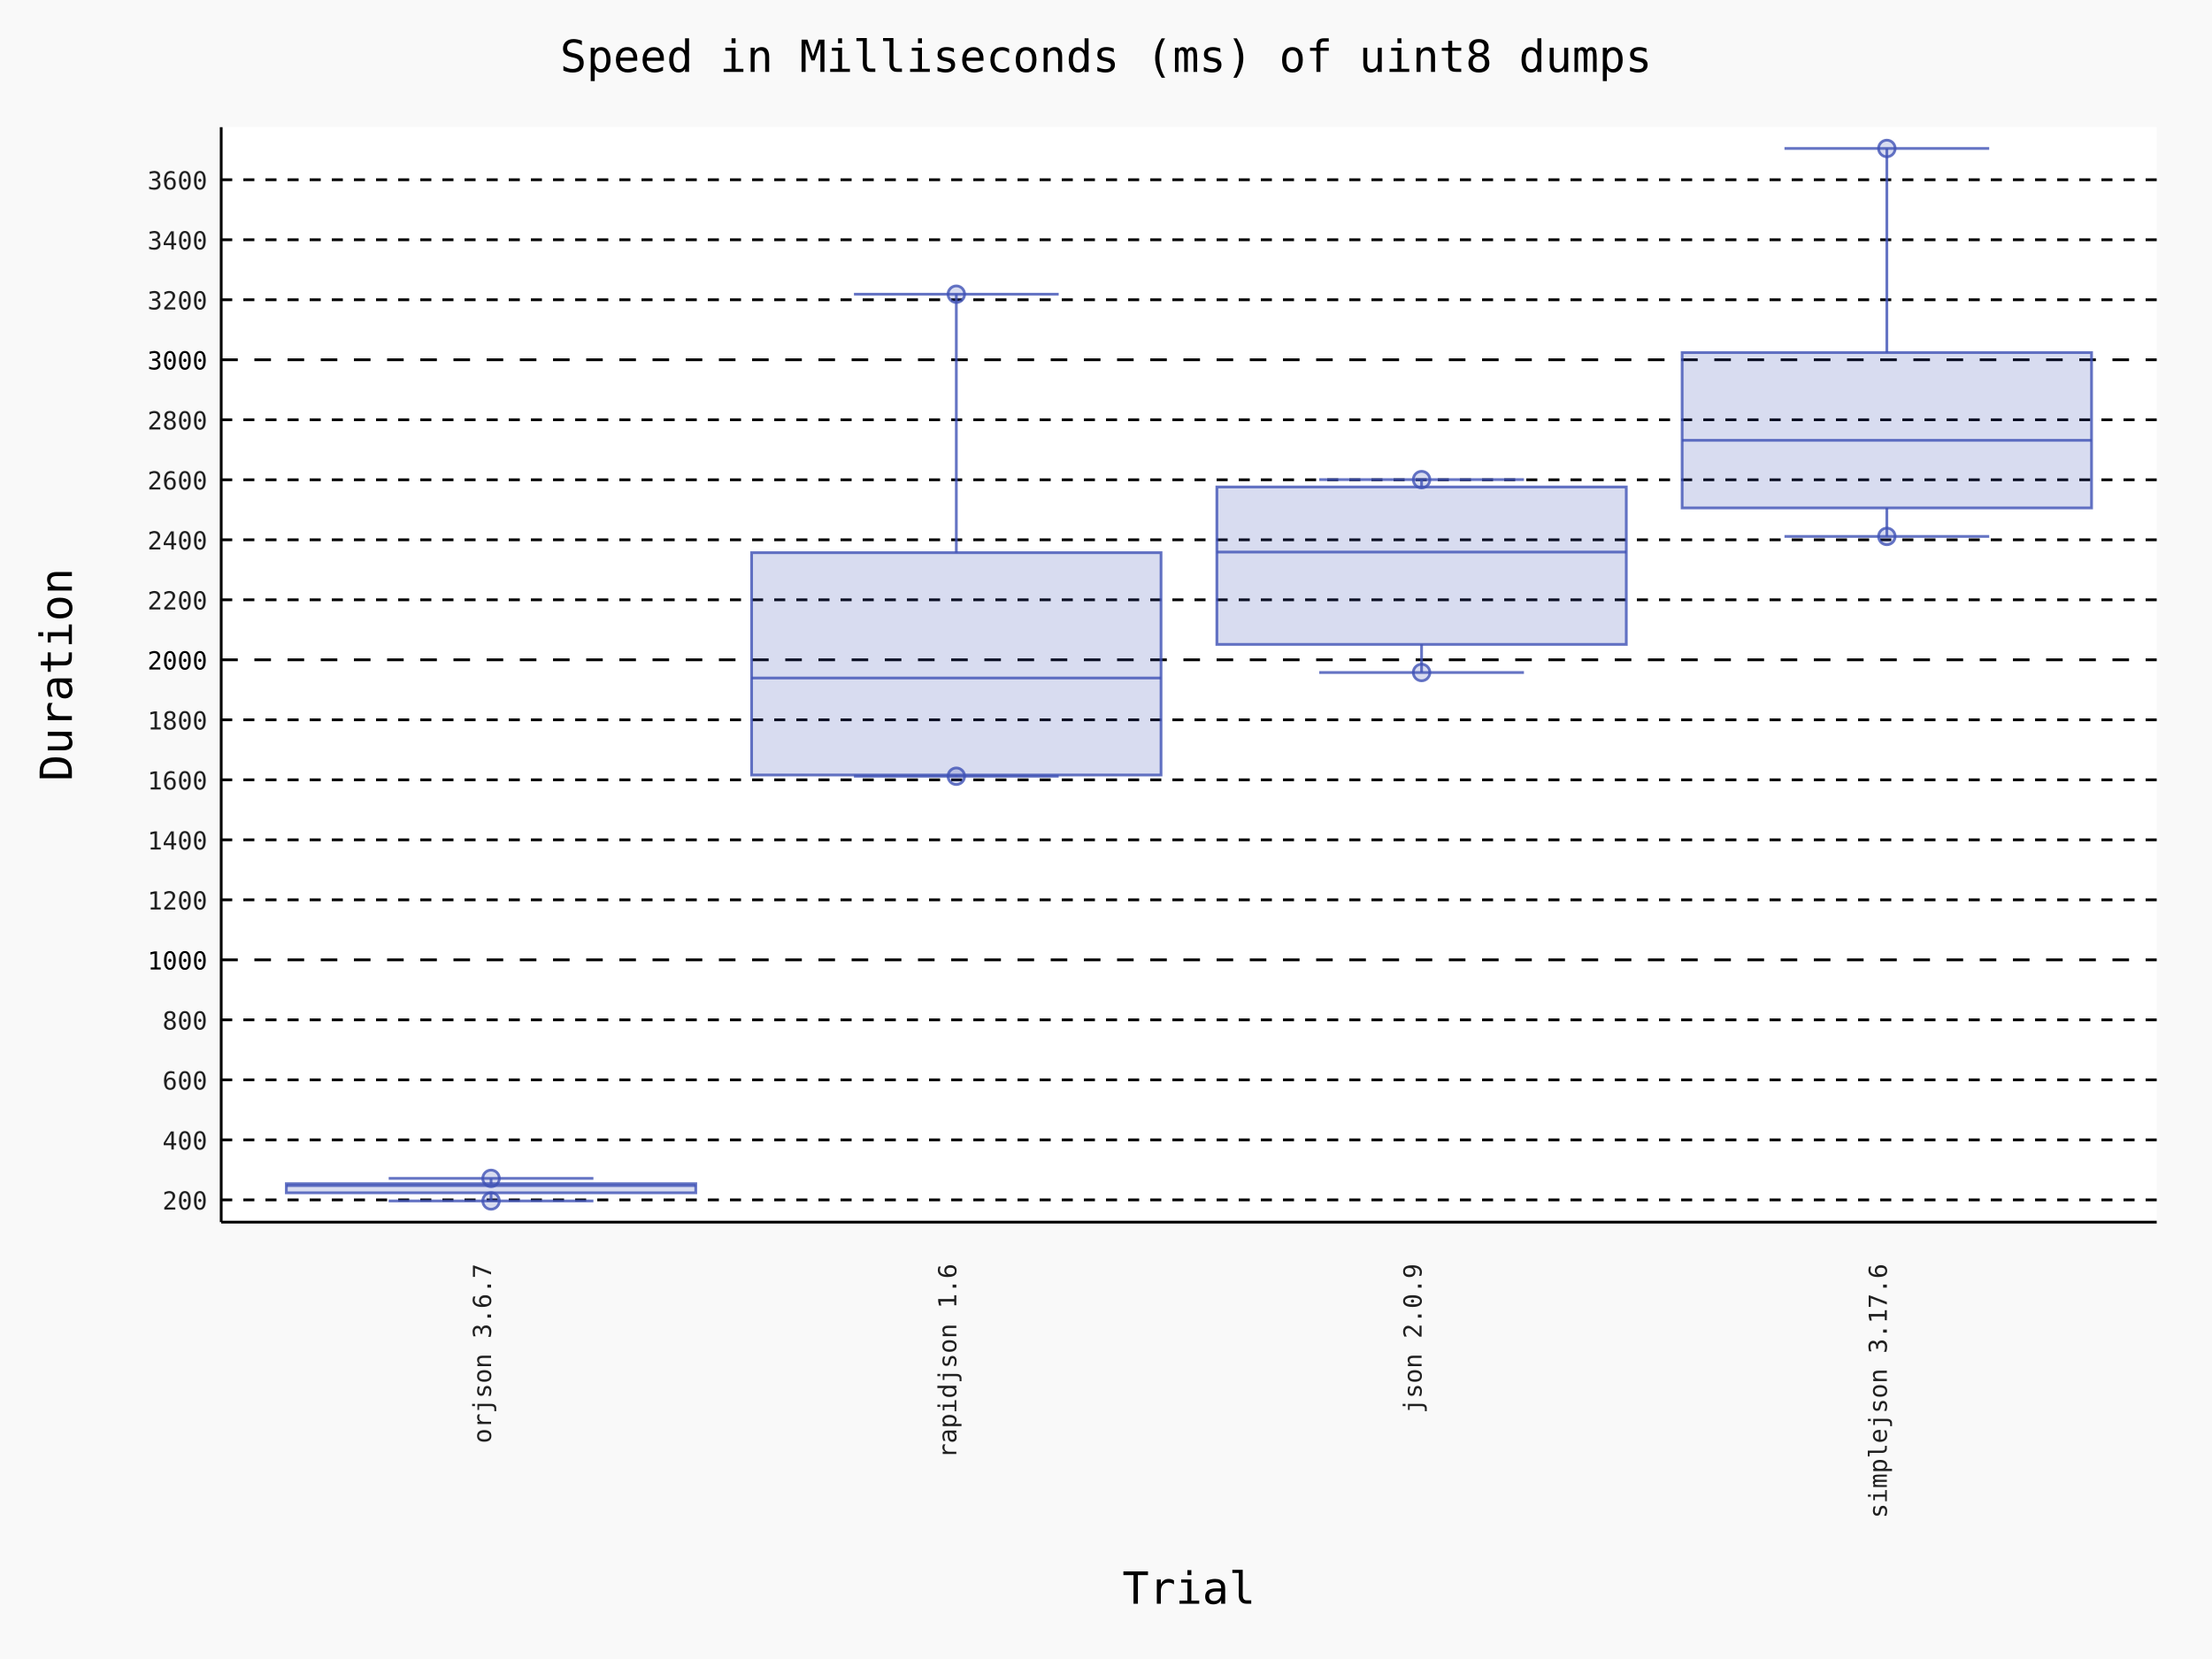
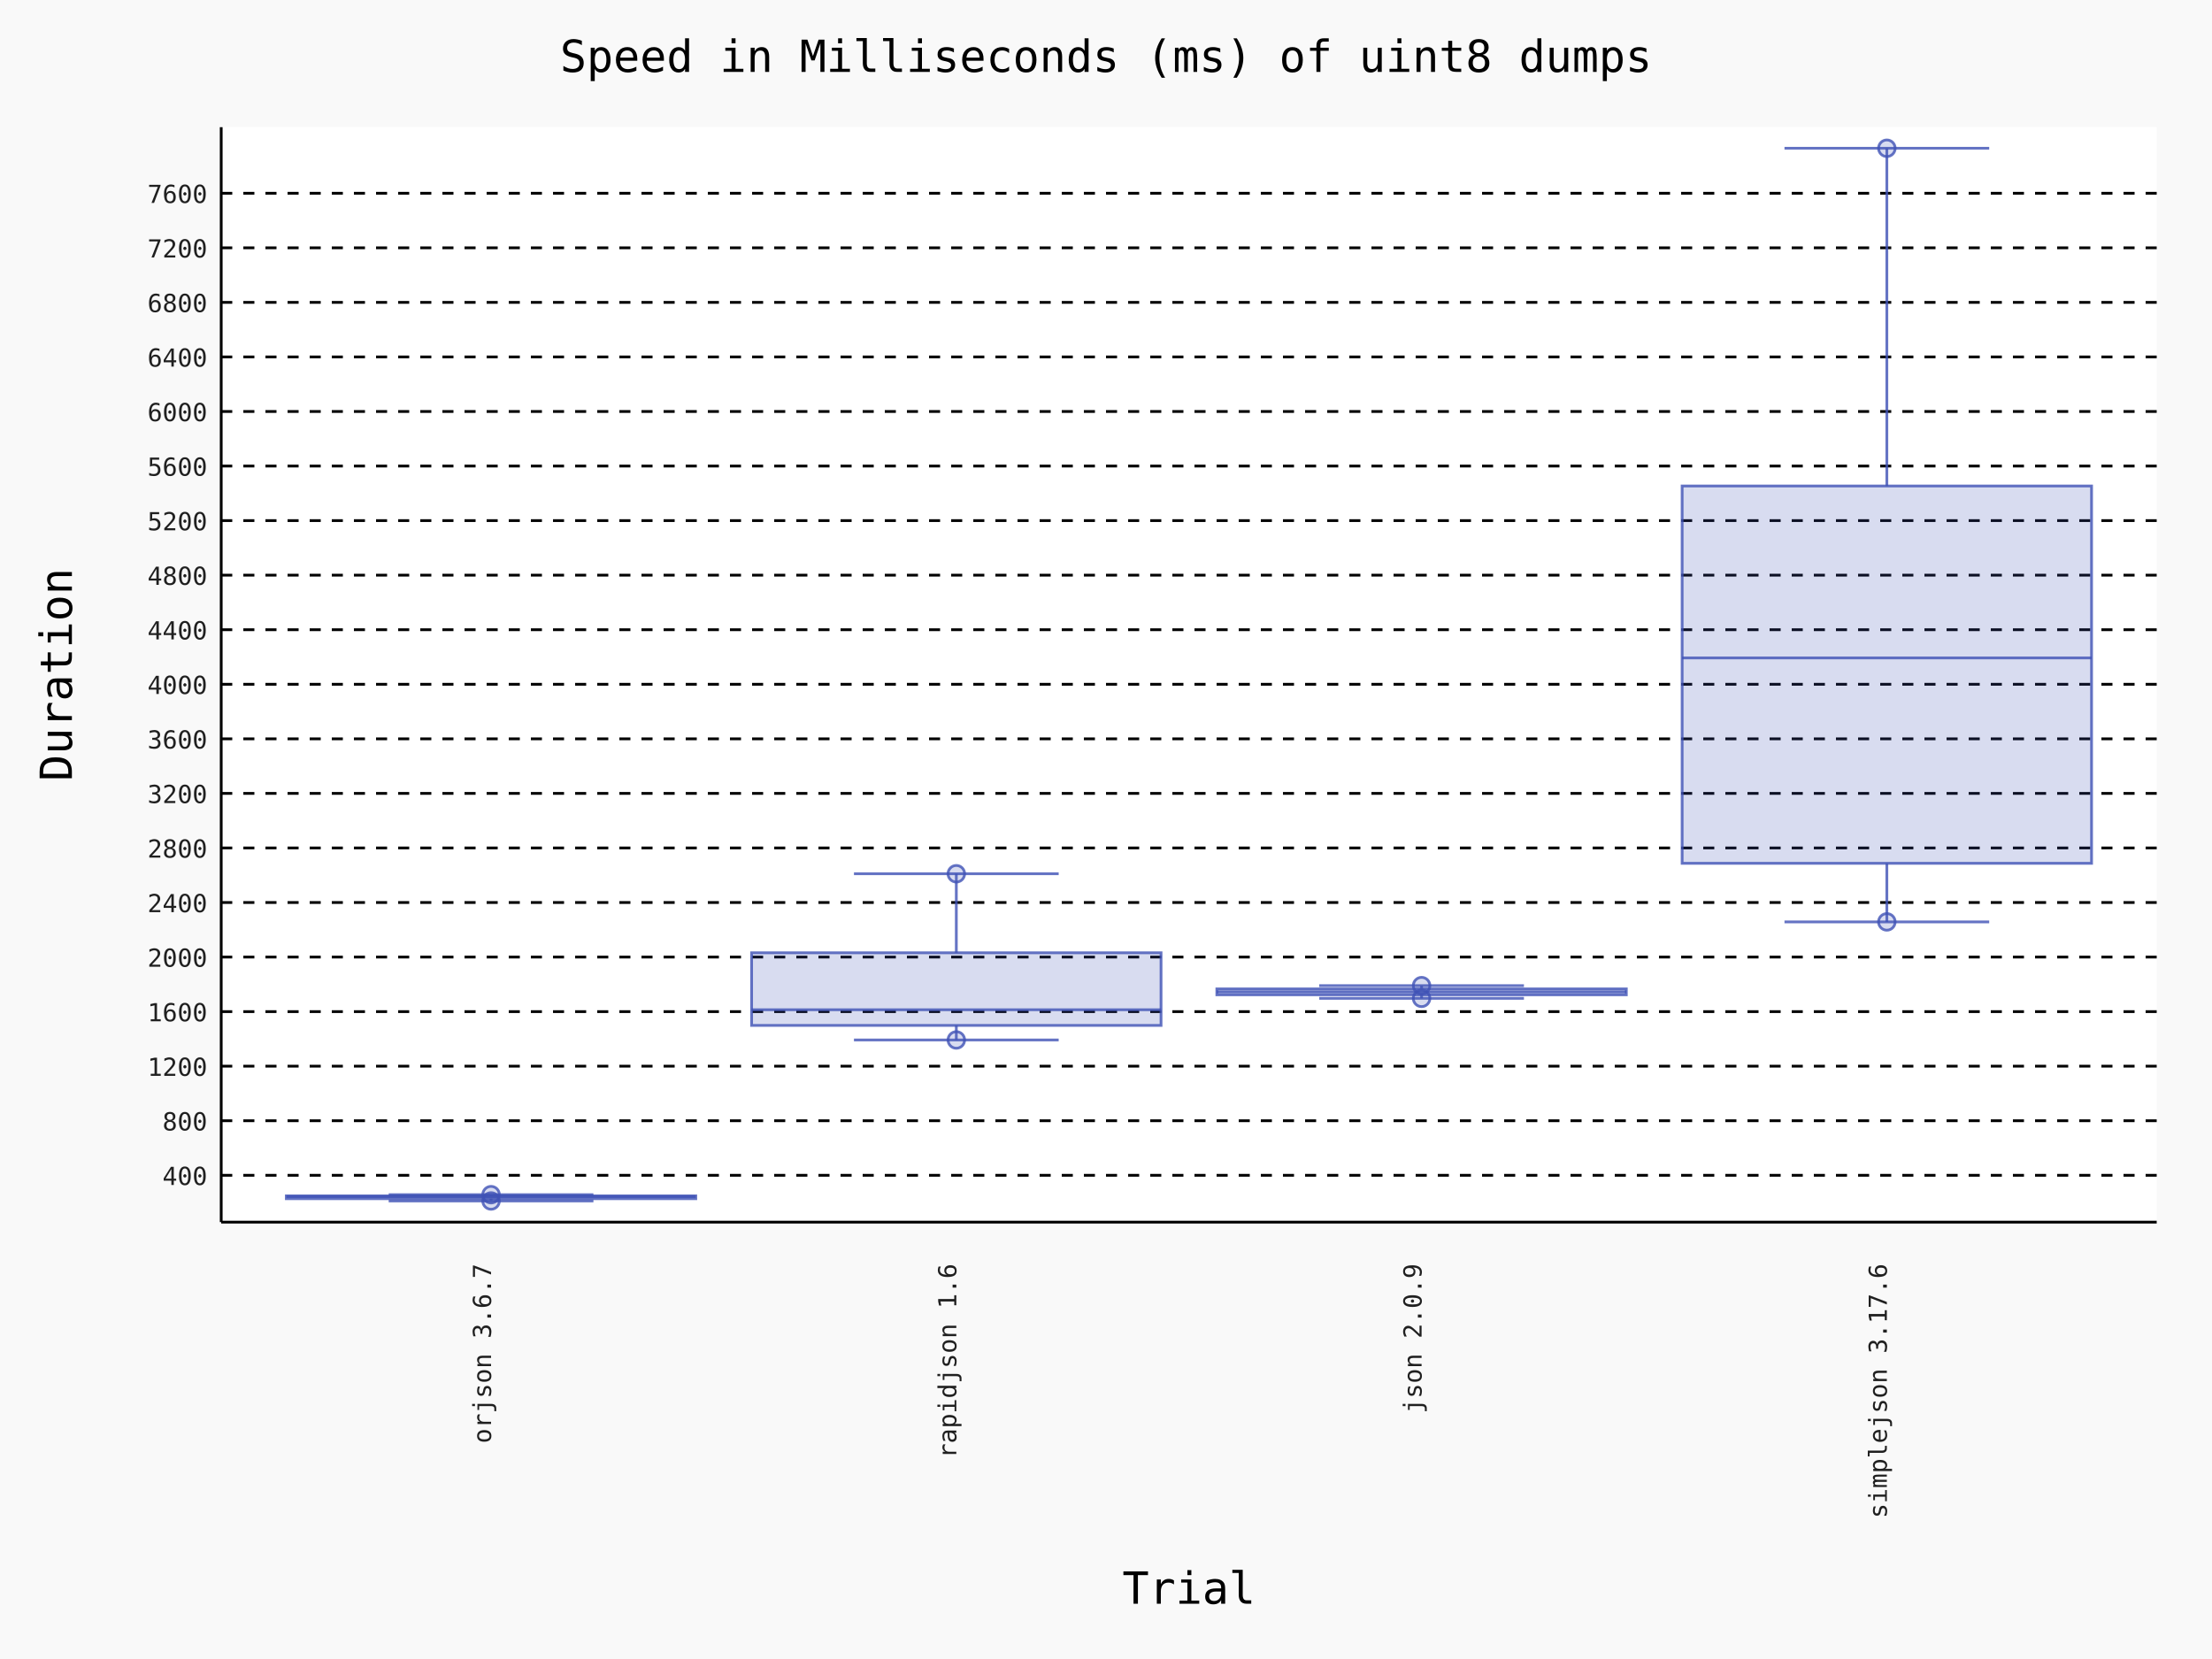
- <svg xmlns="http://www.w3.org/2000/svg" id="chart-593902c2-e551-4751-a7c3-0ad6e1da5687" class="pygal-chart" viewBox="0 0 800 600">
+ <svg xmlns="http://www.w3.org/2000/svg" id="chart-1c5267f1-1bee-479f-b7dd-eb782f6ac8b9" class="pygal-chart" viewBox="0 0 800 600">
  <defs>
-     <style type="text/css">#chart-593902c2-e551-4751-a7c3-0ad6e1da5687{-webkit-user-select:none;-webkit-font-smoothing:antialiased;font-family:Consolas,"Deja Vu Sans Mono","Bitstream Vera Sans Mono","Courier New",monospace}#chart-593902c2-e551-4751-a7c3-0ad6e1da5687 .title{font-family:Consolas,"Deja Vu Sans Mono","Bitstream Vera Sans Mono","Courier New",monospace;font-size:16px}#chart-593902c2-e551-4751-a7c3-0ad6e1da5687 .legends .legend text{font-family:Consolas,"Deja Vu Sans Mono","Bitstream Vera Sans Mono","Courier New",monospace;font-size:14px}#chart-593902c2-e551-4751-a7c3-0ad6e1da5687 .axis text{font-family:Consolas,"Deja Vu Sans Mono","Bitstream Vera Sans Mono","Courier New",monospace;font-size:10px}#chart-593902c2-e551-4751-a7c3-0ad6e1da5687 .axis text.major{font-family:Consolas,"Deja Vu Sans Mono","Bitstream Vera Sans Mono","Courier New",monospace;font-size:10px}#chart-593902c2-e551-4751-a7c3-0ad6e1da5687 .text-overlay text.value{font-family:Consolas,"Deja Vu Sans Mono","Bitstream Vera Sans Mono","Courier New",monospace;font-size:16px}#chart-593902c2-e551-4751-a7c3-0ad6e1da5687 .text-overlay text.label{font-family:Consolas,"Deja Vu Sans Mono","Bitstream Vera Sans Mono","Courier New",monospace;font-size:10px}#chart-593902c2-e551-4751-a7c3-0ad6e1da5687 .tooltip{font-family:Consolas,"Deja Vu Sans Mono","Bitstream Vera Sans Mono","Courier New",monospace;font-size:14px}#chart-593902c2-e551-4751-a7c3-0ad6e1da5687 text.no_data{font-family:Consolas,"Deja Vu Sans Mono","Bitstream Vera Sans Mono","Courier New",monospace;font-size:64px}
- #chart-593902c2-e551-4751-a7c3-0ad6e1da5687{background-color:rgba(249,249,249,1)}#chart-593902c2-e551-4751-a7c3-0ad6e1da5687 path,#chart-593902c2-e551-4751-a7c3-0ad6e1da5687 line,#chart-593902c2-e551-4751-a7c3-0ad6e1da5687 rect,#chart-593902c2-e551-4751-a7c3-0ad6e1da5687 circle{-webkit-transition:150ms;-moz-transition:150ms;transition:150ms}#chart-593902c2-e551-4751-a7c3-0ad6e1da5687 .graph &gt; .background{fill:rgba(249,249,249,1)}#chart-593902c2-e551-4751-a7c3-0ad6e1da5687 .plot &gt; .background{fill:rgba(255,255,255,1)}#chart-593902c2-e551-4751-a7c3-0ad6e1da5687 .graph{fill:rgba(0,0,0,.87)}#chart-593902c2-e551-4751-a7c3-0ad6e1da5687 text.no_data{fill:rgba(0,0,0,1)}#chart-593902c2-e551-4751-a7c3-0ad6e1da5687 .title{fill:rgba(0,0,0,1)}#chart-593902c2-e551-4751-a7c3-0ad6e1da5687 .legends .legend text{fill:rgba(0,0,0,.87)}#chart-593902c2-e551-4751-a7c3-0ad6e1da5687 .legends .legend:hover text{fill:rgba(0,0,0,1)}#chart-593902c2-e551-4751-a7c3-0ad6e1da5687 .axis .line{stroke:rgba(0,0,0,1)}#chart-593902c2-e551-4751-a7c3-0ad6e1da5687 .axis .guide.line{stroke:rgba(0,0,0,.54)}#chart-593902c2-e551-4751-a7c3-0ad6e1da5687 .axis .major.line{stroke:rgba(0,0,0,.87)}#chart-593902c2-e551-4751-a7c3-0ad6e1da5687 .axis text.major{fill:rgba(0,0,0,1)}#chart-593902c2-e551-4751-a7c3-0ad6e1da5687 .axis.y .guides:hover .guide.line,#chart-593902c2-e551-4751-a7c3-0ad6e1da5687 .line-graph .axis.x .guides:hover .guide.line,#chart-593902c2-e551-4751-a7c3-0ad6e1da5687 .stackedline-graph .axis.x .guides:hover .guide.line,#chart-593902c2-e551-4751-a7c3-0ad6e1da5687 .xy-graph .axis.x .guides:hover .guide.line{stroke:rgba(0,0,0,1)}#chart-593902c2-e551-4751-a7c3-0ad6e1da5687 .axis .guides:hover text{fill:rgba(0,0,0,1)}#chart-593902c2-e551-4751-a7c3-0ad6e1da5687 .reactive{fill-opacity:.7;stroke-opacity:.8;stroke-width:1}#chart-593902c2-e551-4751-a7c3-0ad6e1da5687 .ci{stroke:rgba(0,0,0,.87)}#chart-593902c2-e551-4751-a7c3-0ad6e1da5687 .reactive.active,#chart-593902c2-e551-4751-a7c3-0ad6e1da5687 .active .reactive{fill-opacity:.8;stroke-opacity:.9;stroke-width:4}#chart-593902c2-e551-4751-a7c3-0ad6e1da5687 .ci .reactive.active{stroke-width:1.5}#chart-593902c2-e551-4751-a7c3-0ad6e1da5687 .series text{fill:rgba(0,0,0,1)}#chart-593902c2-e551-4751-a7c3-0ad6e1da5687 .tooltip rect{fill:rgba(255,255,255,1);stroke:rgba(0,0,0,1);-webkit-transition:opacity 150ms;-moz-transition:opacity 150ms;transition:opacity 150ms}#chart-593902c2-e551-4751-a7c3-0ad6e1da5687 .tooltip .label{fill:rgba(0,0,0,.87)}#chart-593902c2-e551-4751-a7c3-0ad6e1da5687 .tooltip .label{fill:rgba(0,0,0,.87)}#chart-593902c2-e551-4751-a7c3-0ad6e1da5687 .tooltip .legend{font-size:.8em;fill:rgba(0,0,0,.54)}#chart-593902c2-e551-4751-a7c3-0ad6e1da5687 .tooltip .x_label{font-size:.6em;fill:rgba(0,0,0,1)}#chart-593902c2-e551-4751-a7c3-0ad6e1da5687 .tooltip .xlink{font-size:.5em;text-decoration:underline}#chart-593902c2-e551-4751-a7c3-0ad6e1da5687 .tooltip .value{font-size:1.5em}#chart-593902c2-e551-4751-a7c3-0ad6e1da5687 .bound{font-size:.5em}#chart-593902c2-e551-4751-a7c3-0ad6e1da5687 .max-value{font-size:.75em;fill:rgba(0,0,0,.54)}#chart-593902c2-e551-4751-a7c3-0ad6e1da5687 .map-element{fill:rgba(255,255,255,1);stroke:rgba(0,0,0,.54) !important}#chart-593902c2-e551-4751-a7c3-0ad6e1da5687 .map-element .reactive{fill-opacity:inherit;stroke-opacity:inherit}#chart-593902c2-e551-4751-a7c3-0ad6e1da5687 .color-0,#chart-593902c2-e551-4751-a7c3-0ad6e1da5687 .color-0 a:visited{stroke:#3F51B5;fill:#3F51B5}#chart-593902c2-e551-4751-a7c3-0ad6e1da5687 .color-1,#chart-593902c2-e551-4751-a7c3-0ad6e1da5687 .color-1 a:visited{stroke:#3F51B5;fill:#3F51B5}#chart-593902c2-e551-4751-a7c3-0ad6e1da5687 .color-2,#chart-593902c2-e551-4751-a7c3-0ad6e1da5687 .color-2 a:visited{stroke:#3F51B5;fill:#3F51B5}#chart-593902c2-e551-4751-a7c3-0ad6e1da5687 .color-3,#chart-593902c2-e551-4751-a7c3-0ad6e1da5687 .color-3 a:visited{stroke:#3F51B5;fill:#3F51B5}#chart-593902c2-e551-4751-a7c3-0ad6e1da5687 .text-overlay .color-0 text{fill:black}#chart-593902c2-e551-4751-a7c3-0ad6e1da5687 .text-overlay .color-1 text{fill:black}#chart-593902c2-e551-4751-a7c3-0ad6e1da5687 .text-overlay .color-2 text{fill:black}#chart-593902c2-e551-4751-a7c3-0ad6e1da5687 .text-overlay .color-3 text{fill:black}
- #chart-593902c2-e551-4751-a7c3-0ad6e1da5687 text.no_data{text-anchor:middle}#chart-593902c2-e551-4751-a7c3-0ad6e1da5687 .guide.line{fill:none}#chart-593902c2-e551-4751-a7c3-0ad6e1da5687 .centered{text-anchor:middle}#chart-593902c2-e551-4751-a7c3-0ad6e1da5687 .title{text-anchor:middle}#chart-593902c2-e551-4751-a7c3-0ad6e1da5687 .legends .legend text{fill-opacity:1}#chart-593902c2-e551-4751-a7c3-0ad6e1da5687 .axis.x text{text-anchor:middle}#chart-593902c2-e551-4751-a7c3-0ad6e1da5687 .axis.x:not(.web) text[transform]{text-anchor:start}#chart-593902c2-e551-4751-a7c3-0ad6e1da5687 .axis.x:not(.web) text[transform].backwards{text-anchor:end}#chart-593902c2-e551-4751-a7c3-0ad6e1da5687 .axis.y text{text-anchor:end}#chart-593902c2-e551-4751-a7c3-0ad6e1da5687 .axis.y text[transform].backwards{text-anchor:start}#chart-593902c2-e551-4751-a7c3-0ad6e1da5687 .axis.y2 text{text-anchor:start}#chart-593902c2-e551-4751-a7c3-0ad6e1da5687 .axis.y2 text[transform].backwards{text-anchor:end}#chart-593902c2-e551-4751-a7c3-0ad6e1da5687 .axis .guide.line{stroke-dasharray:4,4;stroke:black}#chart-593902c2-e551-4751-a7c3-0ad6e1da5687 .axis .major.guide.line{stroke-dasharray:6,6;stroke:black}#chart-593902c2-e551-4751-a7c3-0ad6e1da5687 .horizontal .axis.y .guide.line,#chart-593902c2-e551-4751-a7c3-0ad6e1da5687 .horizontal .axis.y2 .guide.line,#chart-593902c2-e551-4751-a7c3-0ad6e1da5687 .vertical .axis.x .guide.line{opacity:0}#chart-593902c2-e551-4751-a7c3-0ad6e1da5687 .horizontal .axis.always_show .guide.line,#chart-593902c2-e551-4751-a7c3-0ad6e1da5687 .vertical .axis.always_show .guide.line{opacity:1 !important}#chart-593902c2-e551-4751-a7c3-0ad6e1da5687 .axis.y .guides:hover .guide.line,#chart-593902c2-e551-4751-a7c3-0ad6e1da5687 .axis.y2 .guides:hover .guide.line,#chart-593902c2-e551-4751-a7c3-0ad6e1da5687 .axis.x .guides:hover .guide.line{opacity:1}#chart-593902c2-e551-4751-a7c3-0ad6e1da5687 .axis .guides:hover text{opacity:1}#chart-593902c2-e551-4751-a7c3-0ad6e1da5687 .nofill{fill:none}#chart-593902c2-e551-4751-a7c3-0ad6e1da5687 .subtle-fill{fill-opacity:.2}#chart-593902c2-e551-4751-a7c3-0ad6e1da5687 .dot{stroke-width:1px;fill-opacity:1;stroke-opacity:1}#chart-593902c2-e551-4751-a7c3-0ad6e1da5687 .dot.active{stroke-width:5px}#chart-593902c2-e551-4751-a7c3-0ad6e1da5687 .dot.negative{fill:transparent}#chart-593902c2-e551-4751-a7c3-0ad6e1da5687 text,#chart-593902c2-e551-4751-a7c3-0ad6e1da5687 tspan{stroke:none !important}#chart-593902c2-e551-4751-a7c3-0ad6e1da5687 .series text.active{opacity:1}#chart-593902c2-e551-4751-a7c3-0ad6e1da5687 .tooltip rect{fill-opacity:.95;stroke-width:.5}#chart-593902c2-e551-4751-a7c3-0ad6e1da5687 .tooltip text{fill-opacity:1}#chart-593902c2-e551-4751-a7c3-0ad6e1da5687 .showable{visibility:hidden}#chart-593902c2-e551-4751-a7c3-0ad6e1da5687 .showable.shown{visibility:visible}#chart-593902c2-e551-4751-a7c3-0ad6e1da5687 .gauge-background{fill:rgba(229,229,229,1);stroke:none}#chart-593902c2-e551-4751-a7c3-0ad6e1da5687 .bg-lines{stroke:rgba(249,249,249,1);stroke-width:2px}
+     <style type="text/css">#chart-1c5267f1-1bee-479f-b7dd-eb782f6ac8b9{-webkit-user-select:none;-webkit-font-smoothing:antialiased;font-family:Consolas,"Deja Vu Sans Mono","Bitstream Vera Sans Mono","Courier New",monospace}#chart-1c5267f1-1bee-479f-b7dd-eb782f6ac8b9 .title{font-family:Consolas,"Deja Vu Sans Mono","Bitstream Vera Sans Mono","Courier New",monospace;font-size:16px}#chart-1c5267f1-1bee-479f-b7dd-eb782f6ac8b9 .legends .legend text{font-family:Consolas,"Deja Vu Sans Mono","Bitstream Vera Sans Mono","Courier New",monospace;font-size:14px}#chart-1c5267f1-1bee-479f-b7dd-eb782f6ac8b9 .axis text{font-family:Consolas,"Deja Vu Sans Mono","Bitstream Vera Sans Mono","Courier New",monospace;font-size:10px}#chart-1c5267f1-1bee-479f-b7dd-eb782f6ac8b9 .axis text.major{font-family:Consolas,"Deja Vu Sans Mono","Bitstream Vera Sans Mono","Courier New",monospace;font-size:10px}#chart-1c5267f1-1bee-479f-b7dd-eb782f6ac8b9 .text-overlay text.value{font-family:Consolas,"Deja Vu Sans Mono","Bitstream Vera Sans Mono","Courier New",monospace;font-size:16px}#chart-1c5267f1-1bee-479f-b7dd-eb782f6ac8b9 .text-overlay text.label{font-family:Consolas,"Deja Vu Sans Mono","Bitstream Vera Sans Mono","Courier New",monospace;font-size:10px}#chart-1c5267f1-1bee-479f-b7dd-eb782f6ac8b9 .tooltip{font-family:Consolas,"Deja Vu Sans Mono","Bitstream Vera Sans Mono","Courier New",monospace;font-size:14px}#chart-1c5267f1-1bee-479f-b7dd-eb782f6ac8b9 text.no_data{font-family:Consolas,"Deja Vu Sans Mono","Bitstream Vera Sans Mono","Courier New",monospace;font-size:64px}
+ #chart-1c5267f1-1bee-479f-b7dd-eb782f6ac8b9{background-color:rgba(249,249,249,1)}#chart-1c5267f1-1bee-479f-b7dd-eb782f6ac8b9 path,#chart-1c5267f1-1bee-479f-b7dd-eb782f6ac8b9 line,#chart-1c5267f1-1bee-479f-b7dd-eb782f6ac8b9 rect,#chart-1c5267f1-1bee-479f-b7dd-eb782f6ac8b9 circle{-webkit-transition:150ms;-moz-transition:150ms;transition:150ms}#chart-1c5267f1-1bee-479f-b7dd-eb782f6ac8b9 .graph &gt; .background{fill:rgba(249,249,249,1)}#chart-1c5267f1-1bee-479f-b7dd-eb782f6ac8b9 .plot &gt; .background{fill:rgba(255,255,255,1)}#chart-1c5267f1-1bee-479f-b7dd-eb782f6ac8b9 .graph{fill:rgba(0,0,0,.87)}#chart-1c5267f1-1bee-479f-b7dd-eb782f6ac8b9 text.no_data{fill:rgba(0,0,0,1)}#chart-1c5267f1-1bee-479f-b7dd-eb782f6ac8b9 .title{fill:rgba(0,0,0,1)}#chart-1c5267f1-1bee-479f-b7dd-eb782f6ac8b9 .legends .legend text{fill:rgba(0,0,0,.87)}#chart-1c5267f1-1bee-479f-b7dd-eb782f6ac8b9 .legends .legend:hover text{fill:rgba(0,0,0,1)}#chart-1c5267f1-1bee-479f-b7dd-eb782f6ac8b9 .axis .line{stroke:rgba(0,0,0,1)}#chart-1c5267f1-1bee-479f-b7dd-eb782f6ac8b9 .axis .guide.line{stroke:rgba(0,0,0,.54)}#chart-1c5267f1-1bee-479f-b7dd-eb782f6ac8b9 .axis .major.line{stroke:rgba(0,0,0,.87)}#chart-1c5267f1-1bee-479f-b7dd-eb782f6ac8b9 .axis text.major{fill:rgba(0,0,0,1)}#chart-1c5267f1-1bee-479f-b7dd-eb782f6ac8b9 .axis.y .guides:hover .guide.line,#chart-1c5267f1-1bee-479f-b7dd-eb782f6ac8b9 .line-graph .axis.x .guides:hover .guide.line,#chart-1c5267f1-1bee-479f-b7dd-eb782f6ac8b9 .stackedline-graph .axis.x .guides:hover .guide.line,#chart-1c5267f1-1bee-479f-b7dd-eb782f6ac8b9 .xy-graph .axis.x .guides:hover .guide.line{stroke:rgba(0,0,0,1)}#chart-1c5267f1-1bee-479f-b7dd-eb782f6ac8b9 .axis .guides:hover text{fill:rgba(0,0,0,1)}#chart-1c5267f1-1bee-479f-b7dd-eb782f6ac8b9 .reactive{fill-opacity:.7;stroke-opacity:.8;stroke-width:1}#chart-1c5267f1-1bee-479f-b7dd-eb782f6ac8b9 .ci{stroke:rgba(0,0,0,.87)}#chart-1c5267f1-1bee-479f-b7dd-eb782f6ac8b9 .reactive.active,#chart-1c5267f1-1bee-479f-b7dd-eb782f6ac8b9 .active .reactive{fill-opacity:.8;stroke-opacity:.9;stroke-width:4}#chart-1c5267f1-1bee-479f-b7dd-eb782f6ac8b9 .ci .reactive.active{stroke-width:1.5}#chart-1c5267f1-1bee-479f-b7dd-eb782f6ac8b9 .series text{fill:rgba(0,0,0,1)}#chart-1c5267f1-1bee-479f-b7dd-eb782f6ac8b9 .tooltip rect{fill:rgba(255,255,255,1);stroke:rgba(0,0,0,1);-webkit-transition:opacity 150ms;-moz-transition:opacity 150ms;transition:opacity 150ms}#chart-1c5267f1-1bee-479f-b7dd-eb782f6ac8b9 .tooltip .label{fill:rgba(0,0,0,.87)}#chart-1c5267f1-1bee-479f-b7dd-eb782f6ac8b9 .tooltip .label{fill:rgba(0,0,0,.87)}#chart-1c5267f1-1bee-479f-b7dd-eb782f6ac8b9 .tooltip .legend{font-size:.8em;fill:rgba(0,0,0,.54)}#chart-1c5267f1-1bee-479f-b7dd-eb782f6ac8b9 .tooltip .x_label{font-size:.6em;fill:rgba(0,0,0,1)}#chart-1c5267f1-1bee-479f-b7dd-eb782f6ac8b9 .tooltip .xlink{font-size:.5em;text-decoration:underline}#chart-1c5267f1-1bee-479f-b7dd-eb782f6ac8b9 .tooltip .value{font-size:1.5em}#chart-1c5267f1-1bee-479f-b7dd-eb782f6ac8b9 .bound{font-size:.5em}#chart-1c5267f1-1bee-479f-b7dd-eb782f6ac8b9 .max-value{font-size:.75em;fill:rgba(0,0,0,.54)}#chart-1c5267f1-1bee-479f-b7dd-eb782f6ac8b9 .map-element{fill:rgba(255,255,255,1);stroke:rgba(0,0,0,.54) !important}#chart-1c5267f1-1bee-479f-b7dd-eb782f6ac8b9 .map-element .reactive{fill-opacity:inherit;stroke-opacity:inherit}#chart-1c5267f1-1bee-479f-b7dd-eb782f6ac8b9 .color-0,#chart-1c5267f1-1bee-479f-b7dd-eb782f6ac8b9 .color-0 a:visited{stroke:#3F51B5;fill:#3F51B5}#chart-1c5267f1-1bee-479f-b7dd-eb782f6ac8b9 .color-1,#chart-1c5267f1-1bee-479f-b7dd-eb782f6ac8b9 .color-1 a:visited{stroke:#3F51B5;fill:#3F51B5}#chart-1c5267f1-1bee-479f-b7dd-eb782f6ac8b9 .color-2,#chart-1c5267f1-1bee-479f-b7dd-eb782f6ac8b9 .color-2 a:visited{stroke:#3F51B5;fill:#3F51B5}#chart-1c5267f1-1bee-479f-b7dd-eb782f6ac8b9 .color-3,#chart-1c5267f1-1bee-479f-b7dd-eb782f6ac8b9 .color-3 a:visited{stroke:#3F51B5;fill:#3F51B5}#chart-1c5267f1-1bee-479f-b7dd-eb782f6ac8b9 .text-overlay .color-0 text{fill:black}#chart-1c5267f1-1bee-479f-b7dd-eb782f6ac8b9 .text-overlay .color-1 text{fill:black}#chart-1c5267f1-1bee-479f-b7dd-eb782f6ac8b9 .text-overlay .color-2 text{fill:black}#chart-1c5267f1-1bee-479f-b7dd-eb782f6ac8b9 .text-overlay .color-3 text{fill:black}
+ #chart-1c5267f1-1bee-479f-b7dd-eb782f6ac8b9 text.no_data{text-anchor:middle}#chart-1c5267f1-1bee-479f-b7dd-eb782f6ac8b9 .guide.line{fill:none}#chart-1c5267f1-1bee-479f-b7dd-eb782f6ac8b9 .centered{text-anchor:middle}#chart-1c5267f1-1bee-479f-b7dd-eb782f6ac8b9 .title{text-anchor:middle}#chart-1c5267f1-1bee-479f-b7dd-eb782f6ac8b9 .legends .legend text{fill-opacity:1}#chart-1c5267f1-1bee-479f-b7dd-eb782f6ac8b9 .axis.x text{text-anchor:middle}#chart-1c5267f1-1bee-479f-b7dd-eb782f6ac8b9 .axis.x:not(.web) text[transform]{text-anchor:start}#chart-1c5267f1-1bee-479f-b7dd-eb782f6ac8b9 .axis.x:not(.web) text[transform].backwards{text-anchor:end}#chart-1c5267f1-1bee-479f-b7dd-eb782f6ac8b9 .axis.y text{text-anchor:end}#chart-1c5267f1-1bee-479f-b7dd-eb782f6ac8b9 .axis.y text[transform].backwards{text-anchor:start}#chart-1c5267f1-1bee-479f-b7dd-eb782f6ac8b9 .axis.y2 text{text-anchor:start}#chart-1c5267f1-1bee-479f-b7dd-eb782f6ac8b9 .axis.y2 text[transform].backwards{text-anchor:end}#chart-1c5267f1-1bee-479f-b7dd-eb782f6ac8b9 .axis .guide.line{stroke-dasharray:4,4;stroke:black}#chart-1c5267f1-1bee-479f-b7dd-eb782f6ac8b9 .axis .major.guide.line{stroke-dasharray:6,6;stroke:black}#chart-1c5267f1-1bee-479f-b7dd-eb782f6ac8b9 .horizontal .axis.y .guide.line,#chart-1c5267f1-1bee-479f-b7dd-eb782f6ac8b9 .horizontal .axis.y2 .guide.line,#chart-1c5267f1-1bee-479f-b7dd-eb782f6ac8b9 .vertical .axis.x .guide.line{opacity:0}#chart-1c5267f1-1bee-479f-b7dd-eb782f6ac8b9 .horizontal .axis.always_show .guide.line,#chart-1c5267f1-1bee-479f-b7dd-eb782f6ac8b9 .vertical .axis.always_show .guide.line{opacity:1 !important}#chart-1c5267f1-1bee-479f-b7dd-eb782f6ac8b9 .axis.y .guides:hover .guide.line,#chart-1c5267f1-1bee-479f-b7dd-eb782f6ac8b9 .axis.y2 .guides:hover .guide.line,#chart-1c5267f1-1bee-479f-b7dd-eb782f6ac8b9 .axis.x .guides:hover .guide.line{opacity:1}#chart-1c5267f1-1bee-479f-b7dd-eb782f6ac8b9 .axis .guides:hover text{opacity:1}#chart-1c5267f1-1bee-479f-b7dd-eb782f6ac8b9 .nofill{fill:none}#chart-1c5267f1-1bee-479f-b7dd-eb782f6ac8b9 .subtle-fill{fill-opacity:.2}#chart-1c5267f1-1bee-479f-b7dd-eb782f6ac8b9 .dot{stroke-width:1px;fill-opacity:1;stroke-opacity:1}#chart-1c5267f1-1bee-479f-b7dd-eb782f6ac8b9 .dot.active{stroke-width:5px}#chart-1c5267f1-1bee-479f-b7dd-eb782f6ac8b9 .dot.negative{fill:transparent}#chart-1c5267f1-1bee-479f-b7dd-eb782f6ac8b9 text,#chart-1c5267f1-1bee-479f-b7dd-eb782f6ac8b9 tspan{stroke:none !important}#chart-1c5267f1-1bee-479f-b7dd-eb782f6ac8b9 .series text.active{opacity:1}#chart-1c5267f1-1bee-479f-b7dd-eb782f6ac8b9 .tooltip rect{fill-opacity:.95;stroke-width:.5}#chart-1c5267f1-1bee-479f-b7dd-eb782f6ac8b9 .tooltip text{fill-opacity:1}#chart-1c5267f1-1bee-479f-b7dd-eb782f6ac8b9 .showable{visibility:hidden}#chart-1c5267f1-1bee-479f-b7dd-eb782f6ac8b9 .showable.shown{visibility:visible}#chart-1c5267f1-1bee-479f-b7dd-eb782f6ac8b9 .gauge-background{fill:rgba(229,229,229,1);stroke:none}#chart-1c5267f1-1bee-479f-b7dd-eb782f6ac8b9 .bg-lines{stroke:rgba(249,249,249,1);stroke-width:2px}
.tooltip .value{font-size:1em !important}.axis text{font-size:9px !important}</style>
  </defs>
  <g class="graph custombox-graph vertical">
    <rect x="0" y="0" width="800" height="600" class="background" />
    <g transform="translate(80, 46)" class="plot">
      <rect x="0" y="0" width="700.0" height="396.0" class="background" />
      <g class="axis y always_show">
        <path d="M0 396 h700" class="line" />
        <g class="guides">
-           <path d="M0 387.951 h700" class="guide line" />
-           <text x="-5" y="391.451" class="">200</text>
+           <path d="M0 379.061 h700" class="guide line" />
+           <text x="-5" y="382.561" class="">400</text>
        </g>
        <g class="guides">
-           <path d="M0 366.248 h700" class="guide line" />
-           <text x="-5" y="369.748" class="">400</text>
+           <path d="M0 359.33 h700" class="guide line" />
+           <text x="-5" y="362.83" class="">800</text>
        </g>
        <g class="guides">
-           <path d="M0 344.546 h700" class="guide line" />
-           <text x="-5" y="348.046" class="">600</text>
+           <path d="M0 339.598 h700" class="guide line" />
+           <text x="-5" y="343.098" class="">1200</text>
        </g>
        <g class="guides">
-           <path d="M0 322.843 h700" class="guide line" />
-           <text x="-5" y="326.343" class="">800</text>
+           <path d="M0 319.867 h700" class="guide line" />
+           <text x="-5" y="323.367" class="">1600</text>
        </g>
        <g class="guides">
-           <path d="M0 301.141 h700" class="major guide line" />
-           <text x="-5" y="304.641" class="major">1000</text>
+           <path d="M0 300.135 h700" class="guide line" />
+           <text x="-5" y="303.635" class="">2000</text>
        </g>
        <g class="guides">
-           <path d="M0 279.438 h700" class="guide line" />
-           <text x="-5" y="282.938" class="">1200</text>
+           <path d="M0 280.404 h700" class="guide line" />
+           <text x="-5" y="283.904" class="">2400</text>
        </g>
        <g class="guides">
-           <path d="M0 257.736 h700" class="guide line" />
-           <text x="-5" y="261.236" class="">1400</text>
+           <path d="M0 260.672 h700" class="guide line" />
+           <text x="-5" y="264.172" class="">2800</text>
        </g>
        <g class="guides">
-           <path d="M0 236.034 h700" class="guide line" />
-           <text x="-5" y="239.534" class="">1600</text>
+           <path d="M0 240.941 h700" class="guide line" />
+           <text x="-5" y="244.441" class="">3200</text>
        </g>
        <g class="guides">
-           <path d="M0 214.331 h700" class="guide line" />
-           <text x="-5" y="217.831" class="">1800</text>
+           <path d="M0 221.209 h700" class="guide line" />
+           <text x="-5" y="224.709" class="">3600</text>
        </g>
        <g class="guides">
-           <path d="M0 192.629 h700" class="major guide line" />
-           <text x="-5" y="196.129" class="major">2000</text>
+           <path d="M0 201.478 h700" class="guide line" />
+           <text x="-5" y="204.978" class="">4000</text>
        </g>
        <g class="guides">
-           <path d="M0 170.926 h700" class="guide line" />
-           <text x="-5" y="174.426" class="">2200</text>
+           <path d="M0 181.746 h700" class="guide line" />
+           <text x="-5" y="185.246" class="">4400</text>
        </g>
        <g class="guides">
-           <path d="M0 149.224 h700" class="guide line" />
-           <text x="-5" y="152.724" class="">2400</text>
+           <path d="M0 162.015 h700" class="guide line" />
+           <text x="-5" y="165.515" class="">4800</text>
        </g>
        <g class="guides">
-           <path d="M0 127.521 h700" class="guide line" />
-           <text x="-5" y="131.021" class="">2600</text>
+           <path d="M0 142.283 h700" class="guide line" />
+           <text x="-5" y="145.783" class="">5200</text>
        </g>
        <g class="guides">
-           <path d="M0 105.819 h700" class="guide line" />
-           <text x="-5" y="109.319" class="">2800</text>
+           <path d="M0 122.552 h700" class="guide line" />
+           <text x="-5" y="126.052" class="">5600</text>
        </g>
        <g class="guides">
-           <path d="M0 84.116 h700" class="major guide line" />
-           <text x="-5" y="87.616" class="major">3000</text>
+           <path d="M0 102.82 h700" class="guide line" />
+           <text x="-5" y="106.32" class="">6000</text>
        </g>
        <g class="guides">
-           <path d="M0 62.414 h700" class="guide line" />
-           <text x="-5" y="65.914" class="">3200</text>
+           <path d="M0 83.088 h700" class="guide line" />
+           <text x="-5" y="86.588" class="">6400</text>
        </g>
        <g class="guides">
-           <path d="M0 40.712 h700" class="guide line" />
-           <text x="-5" y="44.212" class="">3400</text>
+           <path d="M0 63.357 h700" class="guide line" />
+           <text x="-5" y="66.857" class="">6800</text>
        </g>
        <g class="guides">
-           <path d="M0 19.009 h700" class="guide line" />
-           <text x="-5" y="22.509" class="">3600</text>
+           <path d="M0 43.625 h700" class="guide line" />
+           <text x="-5" y="47.125" class="">7200</text>
+         </g>
+         <g class="guides">
+           <path d="M0 23.894 h700" class="guide line" />
+           <text x="-5" y="27.394" class="">7600</text>
        </g>
      </g>
      <g class="axis x">
        <path d="M0 0 v396" class="line" />
        <g class="guides">
          <path d="M97.596 0 v396" class="guide line" />
          <text x="97.596" y="411.0" class="backwards" transform="rotate(270 97.59615 411)">orjson 3.6.7</text>
        </g>
        <g class="guides">
          <path d="M265.865 0 v396" class="guide line" />
          <text x="265.865" y="411.0" class="backwards" transform="rotate(270 265.8654 411)">rapidjson 1.6</text>
        </g>
        <g class="guides">
          <path d="M434.135 0 v396" class="guide line" />
          <text x="434.135" y="411.0" class="backwards" transform="rotate(270 434.1346 411)">json 2.0.9</text>
        </g>
        <g class="guides">
          <path d="M602.404 0 v396" class="guide line" />
          <text x="602.404" y="411.0" class="backwards" transform="rotate(270 602.4038 411)">simplejson 3.17.6</text>
        </g>
      </g>
      <g class="series serie-0 color-0">
        <g class="boxes">
          <g class="box">
-             <path stroke-width="3" d="M60.577 388.343 L134.615 388.343" class="reactive tooltip-trigger" />
-             <path stroke-width="3" d="M23.558 382.778 L171.635 382.778" class="reactive tooltip-trigger" />
-             <path stroke-width="3" d="M60.577 380.177 L134.615 380.177" class="reactive tooltip-trigger" />
-             <path stroke-width="2" d="M97.596 388.343 L97.596 385.39" class="reactive tooltip-trigger" />
-             <path stroke-width="2" d="M97.596 380.177 L97.596 382.095" class="reactive tooltip-trigger" />
-             <rect x="23.558" y="382.095" height="3.295" width="148.077" class="subtle-fill reactive tooltip-trigger" />
-             <circle cx="97.596" cy="388.343" r="3" class="subtle-fill reactive tooltip-trigger" />
-             <circle cx="97.596" cy="380.177" r="3" class="subtle-fill reactive tooltip-trigger" />
+             <path stroke-width="3" d="M60.577 388.348 L134.615 388.348" class="reactive tooltip-trigger" />
+             <path stroke-width="3" d="M23.558 386.754 L171.635 386.754" class="reactive tooltip-trigger" />
+             <path stroke-width="3" d="M60.577 386.069 L134.615 386.069" class="reactive tooltip-trigger" />
+             <path stroke-width="2" d="M97.596 388.348 L97.596 387.524" class="reactive tooltip-trigger" />
+             <path stroke-width="2" d="M97.596 386.069 L97.596 386.511" class="reactive tooltip-trigger" />
+             <rect x="23.558" y="386.511" height="1.013" width="148.077" class="subtle-fill reactive tooltip-trigger" />
+             <circle cx="97.596" cy="388.348" r="3" class="subtle-fill reactive tooltip-trigger" />
+             <circle cx="97.596" cy="386.069" r="3" class="subtle-fill reactive tooltip-trigger" />
          </g>
        </g>
      </g>
      <g class="series serie-1 color-1">
        <g class="boxes">
          <g class="box">
-             <path stroke-width="3" d="M228.846 234.739 L302.885 234.739" class="reactive tooltip-trigger" />
-             <path stroke-width="3" d="M191.827 199.215 L339.904 199.215" class="reactive tooltip-trigger" />
-             <path stroke-width="3" d="M228.846 60.401 L302.885 60.401" class="reactive tooltip-trigger" />
-             <path stroke-width="2" d="M265.865 234.739 L265.865 234.293" class="reactive tooltip-trigger" />
-             <path stroke-width="2" d="M265.865 60.401 L265.865 153.879" class="reactive tooltip-trigger" />
-             <rect x="191.827" y="153.879" height="80.415" width="148.077" class="subtle-fill reactive tooltip-trigger" />
-             <circle cx="265.865" cy="234.739" r="3" class="subtle-fill reactive tooltip-trigger" />
-             <circle cx="265.865" cy="60.401" r="3" class="subtle-fill reactive tooltip-trigger" />
+             <path stroke-width="3" d="M228.846 330.119 L302.885 330.119" class="reactive tooltip-trigger" />
+             <path stroke-width="3" d="M191.827 319.189 L339.904 319.189" class="reactive tooltip-trigger" />
+             <path stroke-width="3" d="M228.846 270.005 L302.885 270.005" class="reactive tooltip-trigger" />
+             <path stroke-width="2" d="M265.865 330.119 L265.865 324.857" class="reactive tooltip-trigger" />
+             <path stroke-width="2" d="M265.865 270.005 L265.865 298.586" class="reactive tooltip-trigger" />
+             <rect x="191.827" y="298.586" height="26.27" width="148.077" class="subtle-fill reactive tooltip-trigger" />
+             <circle cx="265.865" cy="330.119" r="3" class="subtle-fill reactive tooltip-trigger" />
+             <circle cx="265.865" cy="270.005" r="3" class="subtle-fill reactive tooltip-trigger" />
          </g>
        </g>
      </g>
      <g class="series serie-2 color-2">
        <g class="boxes">
          <g class="box">
-             <path stroke-width="3" d="M397.115 197.223 L471.154 197.223" class="reactive tooltip-trigger" />
-             <path stroke-width="3" d="M360.096 153.656 L508.173 153.656" class="reactive tooltip-trigger" />
-             <path stroke-width="3" d="M397.115 127.456 L471.154 127.456" class="reactive tooltip-trigger" />
-             <path stroke-width="2" d="M434.135 197.223 L434.135 187.058" class="reactive tooltip-trigger" />
-             <path stroke-width="2" d="M434.135 127.456 L434.135 130.118" class="reactive tooltip-trigger" />
-             <rect x="360.096" y="130.118" height="56.941" width="148.077" class="subtle-fill reactive tooltip-trigger" />
-             <circle cx="434.135" cy="197.223" r="3" class="subtle-fill reactive tooltip-trigger" />
-             <circle cx="434.135" cy="127.456" r="3" class="subtle-fill reactive tooltip-trigger" />
+             <path stroke-width="3" d="M397.115 315.061 L471.154 315.061" class="reactive tooltip-trigger" />
+             <path stroke-width="3" d="M360.096 312.721 L508.173 312.721" class="reactive tooltip-trigger" />
+             <path stroke-width="3" d="M397.115 310.473 L471.154 310.473" class="reactive tooltip-trigger" />
+             <path stroke-width="2" d="M434.135 315.061 L434.135 313.78" class="reactive tooltip-trigger" />
+             <path stroke-width="2" d="M434.135 310.473 L434.135 311.65" class="reactive tooltip-trigger" />
+             <rect x="360.096" y="311.65" height="2.131" width="148.077" class="subtle-fill reactive tooltip-trigger" />
+             <circle cx="434.135" cy="315.061" r="3" class="subtle-fill reactive tooltip-trigger" />
+             <circle cx="434.135" cy="310.473" r="3" class="subtle-fill reactive tooltip-trigger" />
          </g>
        </g>
      </g>
      <g class="series serie-3 color-3">
        <g class="boxes">
          <g class="box">
-             <path stroke-width="3" d="M565.385 148.004 L639.423 148.004" class="reactive tooltip-trigger" />
-             <path stroke-width="3" d="M528.365 113.247 L676.442 113.247" class="reactive tooltip-trigger" />
-             <path stroke-width="3" d="M565.385 7.691 L639.423 7.691" class="reactive tooltip-trigger" />
-             <path stroke-width="2" d="M602.404 148.004 L602.404 137.699" class="reactive tooltip-trigger" />
-             <path stroke-width="2" d="M602.404 7.691 L602.404 81.513" class="reactive tooltip-trigger" />
-             <rect x="528.365" y="81.513" height="56.187" width="148.077" class="subtle-fill reactive tooltip-trigger" />
-             <circle cx="602.404" cy="148.004" r="3" class="subtle-fill reactive tooltip-trigger" />
-             <circle cx="602.404" cy="7.691" r="3" class="subtle-fill reactive tooltip-trigger" />
+             <path stroke-width="3" d="M565.385 287.417 L639.423 287.417" class="reactive tooltip-trigger" />
+             <path stroke-width="3" d="M528.365 191.949 L676.442 191.949" class="reactive tooltip-trigger" />
+             <path stroke-width="3" d="M565.385 7.618 L639.423 7.618" class="reactive tooltip-trigger" />
+             <path stroke-width="2" d="M602.404 287.417 L602.404 266.229" class="reactive tooltip-trigger" />
+             <path stroke-width="2" d="M602.404 7.618 L602.404 129.763" class="reactive tooltip-trigger" />
+             <rect x="528.365" y="129.763" height="136.467" width="148.077" class="subtle-fill reactive tooltip-trigger" />
+             <circle cx="602.404" cy="287.417" r="3" class="subtle-fill reactive tooltip-trigger" />
+             <circle cx="602.404" cy="7.618" r="3" class="subtle-fill reactive tooltip-trigger" />
          </g>
        </g>
      </g>
    </g>
    <g class="titles">
      <text x="400.0" y="26" class="title plot_title">Speed in Milliseconds (ms) of uint8 dumps</text>
      <text x="430.0" y="580.0" class="title">Trial</text>
      <text x="0" y="270.0" class="title" transform="rotate(-90 0 244)">Duration</text>
    </g>
    <g transform="translate(80, 46)" class="plot overlay">
      <g class="series serie-0 color-0" />
      <g class="series serie-1 color-1" />
      <g class="series serie-2 color-2" />
      <g class="series serie-3 color-3" />
    </g>
    <g transform="translate(80, 46)" class="plot text-overlay">
      <g class="series serie-0 color-0" />
      <g class="series serie-1 color-1" />
      <g class="series serie-2 color-2" />
      <g class="series serie-3 color-3" />
    </g>
    <g transform="translate(80, 46)" class="plot tooltip-overlay">
      <g transform="translate(0 0)" style="opacity: 0" class="tooltip">
        <rect rx="0" ry="0" width="0" height="0" class="tooltip-box" />
        <g class="text" />
      </g>
    </g>
  </g>
</svg>
